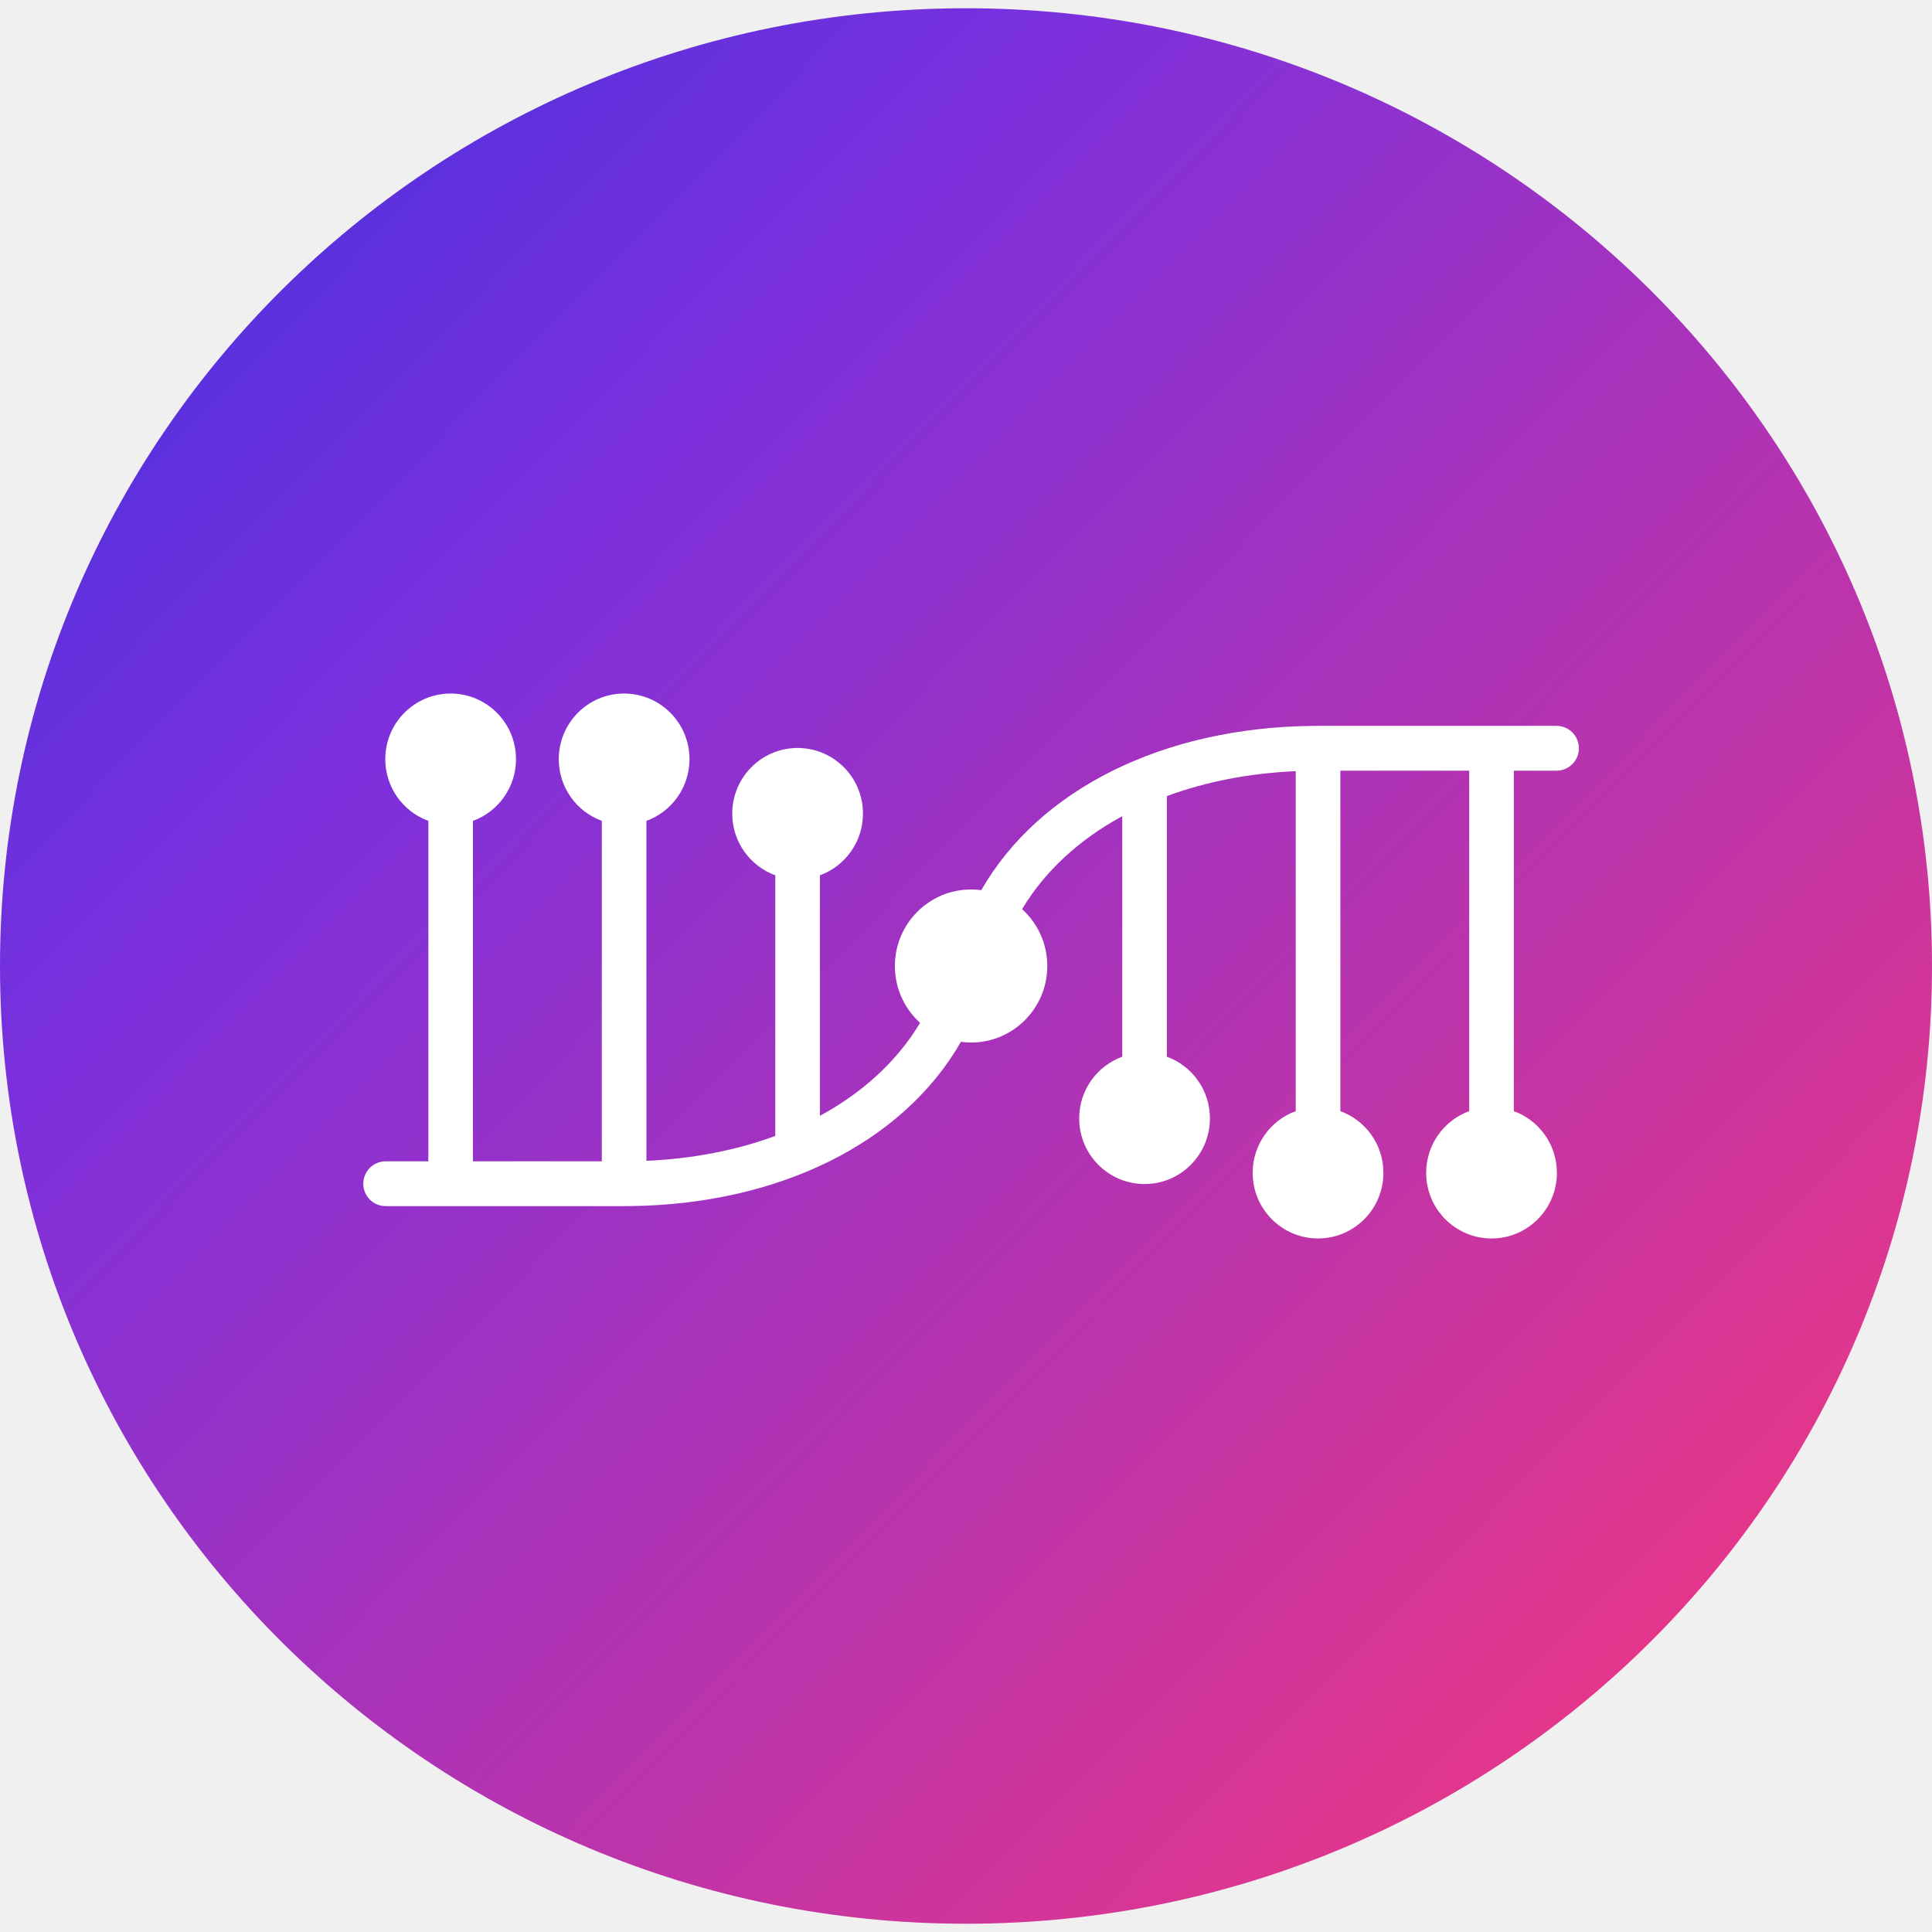
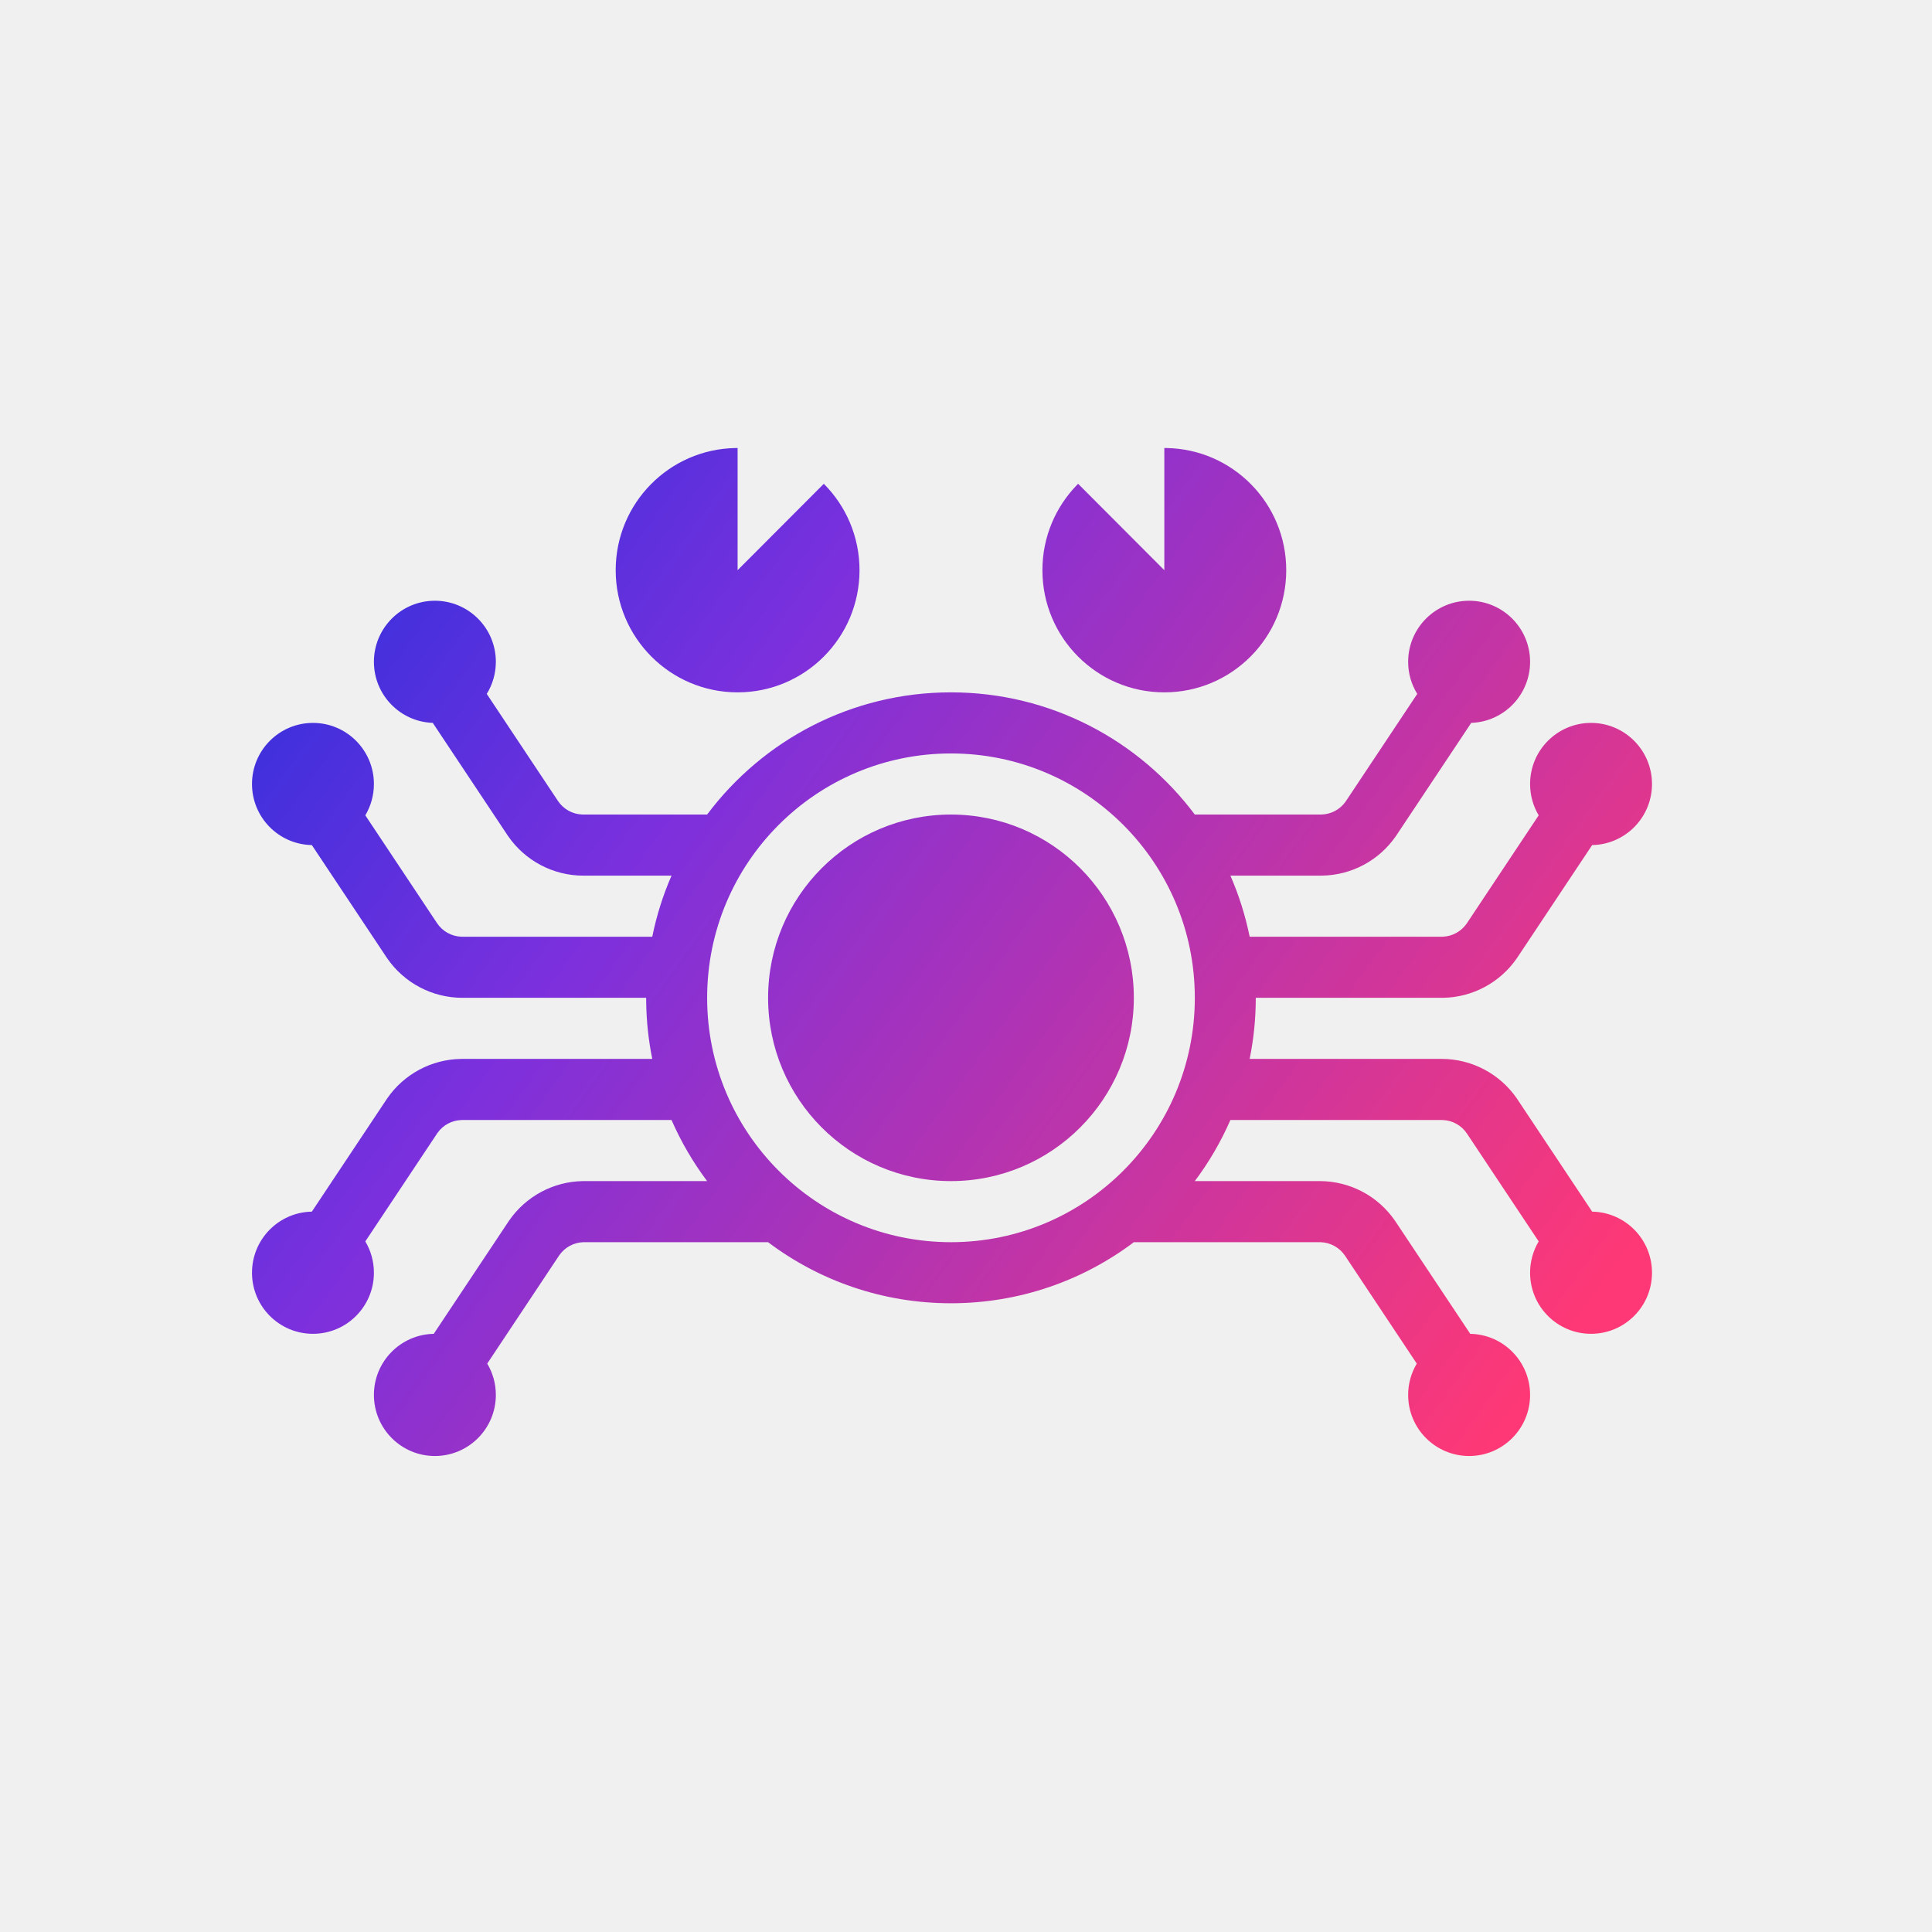
- <svg xmlns="http://www.w3.org/2000/svg" width="117px" height="117px" viewBox="0 0 117 117" version="1.1">
+ <svg xmlns="http://www.w3.org/2000/svg" width="69px" height="69px" viewBox="0 0 69 69" version="1.1">
  <defs>
-     <linearGradient x1="100%" y1="99.149%" x2="0%" y2="0.851%" id="linearGradient-1">
+     <linearGradient x1="100%" y1="75.92%" x2="0%" y2="24.08%" id="linearGradient-1">
      <stop stop-color="#FE3876" offset="0%" />
      <stop stop-color="#7C30DD" offset="71.445%" />
      <stop stop-color="#3A30DD" offset="100%" />
    </linearGradient>
  </defs>
-   <g id="组件" stroke="none" stroke-width="1" fill="none" fill-rule="evenodd">
-     <g id="编组" transform="translate(0, 0.5)">
-       <ellipse id="椭圆形" fill="url(#linearGradient-1)" cx="58.5" cy="58" rx="58.5" ry="58" />
-       <path d="M37.796,41.5 C39.982,41.5 41.755,43.279 41.755,45.474 C41.755,47.193 40.668,48.657 39.147,49.211 L39.147,69.799 C41.979,69.674 44.612,69.153 46.951,68.291 L46.951,52.507 C45.43,51.953 44.344,50.489 44.344,48.771 C44.344,46.576 46.116,44.796 48.302,44.796 C50.488,44.796 52.261,46.576 52.261,48.771 C52.261,50.489 51.174,51.953 49.653,52.507 L49.653,67.073 C52.254,65.661 54.338,63.751 55.72,61.443 C54.782,60.595 54.193,59.367 54.193,58 C54.193,55.441 56.259,53.366 58.808,53.366 C59.017,53.366 59.223,53.38 59.425,53.408 C62.94,47.271 70.477,43.555 79.47,43.461 L79.82,43.459 L94.265,43.459 C95.011,43.459 95.616,44.066 95.616,44.815 C95.616,45.537 95.054,46.128 94.345,46.169 L94.265,46.171 L91.676,46.171 L91.677,66.789 C93.198,67.343 94.284,68.807 94.284,70.526 C94.284,72.72 92.512,74.5 90.326,74.5 C88.14,74.5 86.367,72.72 86.367,70.526 C86.367,68.807 87.454,67.343 88.975,66.789 L88.975,46.171 L81.17,46.171 L81.171,66.789 C82.692,67.343 83.778,68.807 83.778,70.526 C83.778,72.72 82.006,74.5 79.82,74.5 C77.634,74.5 75.861,72.72 75.861,70.526 C75.861,68.807 76.948,67.343 78.469,66.789 L78.469,46.201 C75.637,46.326 73.004,46.847 70.665,47.709 L70.665,63.493 C72.186,64.047 73.272,65.511 73.272,67.229 C73.272,69.424 71.5,71.204 69.314,71.204 C67.128,71.204 65.355,69.424 65.355,67.229 C65.355,65.511 66.442,64.047 67.963,63.493 L67.963,48.927 C65.362,50.339 63.278,52.249 61.896,54.557 C62.834,55.405 63.423,56.633 63.423,58 C63.423,60.559 61.357,62.634 58.808,62.634 C58.599,62.634 58.393,62.62 58.191,62.592 C54.676,68.729 47.139,72.445 38.146,72.539 L37.796,72.541 L23.351,72.541 C22.605,72.541 22,71.934 22,71.185 C22,70.463 22.562,69.872 23.271,69.831 L23.351,69.829 L25.94,69.829 L25.94,49.211 C24.419,48.657 23.332,47.193 23.332,45.474 C23.332,43.279 25.104,41.5 27.29,41.5 C29.477,41.5 31.249,43.279 31.249,45.474 C31.249,47.193 30.162,48.657 28.642,49.211 L28.641,69.829 L36.445,69.829 L36.446,49.211 C34.925,48.657 33.838,47.193 33.838,45.474 C33.838,43.279 35.61,41.5 37.796,41.5 Z" id="路径" fill="#FFFFFF" />
+   <g id="页面-1" stroke="none" stroke-width="1" fill="none" fill-rule="evenodd">
+     <g id="编组-3">
+       <circle id="椭圆形" fill="" cx="34.112" cy="34.112" r="34.112" />
+       <path d="M52.469,21.455 C53.671,21.455 54.646,22.431 54.646,23.636 C54.646,24.816 53.712,25.777 52.544,25.817 L49.884,29.815 L49.855,29.858 C49.256,30.729 48.274,31.256 47.219,31.272 L47.167,31.273 L43.943,31.273 C44.245,31.965 44.477,32.696 44.631,33.454 L51.486,33.455 L51.521,33.454 C51.86,33.443 52.175,33.274 52.372,32.998 L52.392,32.969 L54.953,29.119 C54.758,28.792 54.646,28.409 54.646,28 C54.646,26.795 55.62,25.818 56.823,25.818 C58.025,25.818 59,26.795 59,28 C59,29.192 58.047,30.16 56.863,30.181 L54.203,34.179 L54.174,34.222 C53.575,35.092 52.593,35.619 51.538,35.636 L51.486,35.636 L44.849,35.636 C44.849,36.384 44.774,37.113 44.631,37.818 L51.486,37.818 C52.561,37.818 53.565,38.348 54.174,39.232 L54.203,39.276 L56.863,43.273 C58.047,43.294 59,44.263 59,45.455 C59,46.66 58.025,47.636 56.823,47.636 C55.62,47.636 54.646,46.66 54.646,45.455 C54.646,45.046 54.758,44.663 54.953,44.336 L52.392,40.486 C52.197,40.192 51.872,40.012 51.521,40.001 L51.486,40 L43.943,40 C43.603,40.779 43.175,41.511 42.672,42.182 L47.132,42.182 C48.207,42.182 49.211,42.711 49.82,43.596 L49.849,43.639 L52.509,47.637 C53.693,47.658 54.646,48.627 54.646,49.818 C54.646,51.023 53.671,52 52.469,52 C51.266,52 50.291,51.023 50.291,49.818 C50.291,49.409 50.404,49.027 50.599,48.7 L48.038,44.849 C47.842,44.556 47.518,44.376 47.167,44.364 L47.132,44.364 L40.495,44.364 C38.676,45.734 36.414,46.545 33.963,46.545 C31.512,46.545 29.25,45.734 27.431,44.364 L20.868,44.364 L20.833,44.364 C20.494,44.375 20.179,44.544 19.982,44.82 L19.962,44.849 L17.401,48.7 C17.596,49.027 17.709,49.409 17.709,49.818 C17.709,51.023 16.734,52 15.531,52 C14.329,52 13.354,51.023 13.354,49.818 C13.354,48.627 14.308,47.658 15.491,47.637 L18.151,43.639 L18.18,43.596 C18.779,42.726 19.761,42.199 20.816,42.182 L20.868,42.182 L25.254,42.182 C24.751,41.511 24.323,40.779 23.983,40 L16.514,40 L16.479,40.001 C16.14,40.012 15.825,40.18 15.628,40.457 L15.608,40.486 L13.047,44.336 C13.242,44.663 13.354,45.046 13.354,45.455 C13.354,46.66 12.38,47.636 11.177,47.636 C9.975,47.636 9,46.66 9,45.455 C9,44.263 9.953,43.294 11.137,43.273 L13.797,39.276 L13.826,39.232 C14.425,38.362 15.407,37.835 16.462,37.819 L16.514,37.818 L23.295,37.818 C23.161,37.155 23.086,36.469 23.078,35.768 L23.077,35.636 L16.514,35.636 C15.439,35.636 14.435,35.107 13.826,34.222 L13.797,34.179 L11.137,30.181 C9.953,30.16 9,29.192 9,28 C9,26.795 9.975,25.818 11.177,25.818 C12.38,25.818 13.354,26.795 13.354,28 C13.354,28.409 13.242,28.791 13.047,29.119 L15.608,32.969 C15.803,33.262 16.128,33.443 16.479,33.454 L16.514,33.455 L23.295,33.454 C23.449,32.696 23.681,31.965 23.983,31.273 L20.833,31.273 C19.759,31.273 18.754,30.743 18.145,29.858 L18.116,29.815 L15.456,25.817 C14.288,25.777 13.354,24.816 13.354,23.636 C13.354,22.431 14.329,21.455 15.531,21.455 C16.734,21.455 17.709,22.431 17.709,23.636 C17.709,24.057 17.59,24.449 17.384,24.782 L19.927,28.605 C20.123,28.899 20.447,29.079 20.798,29.09 L20.833,29.091 L25.254,29.091 C27.24,26.441 30.402,24.727 33.963,24.727 C37.524,24.727 40.686,26.441 42.672,29.091 L47.167,29.091 L47.202,29.09 C47.541,29.079 47.856,28.911 48.053,28.634 L48.073,28.605 L50.616,24.782 C50.41,24.449 50.291,24.057 50.291,23.636 C50.291,22.431 51.266,21.455 52.469,21.455 Z M33.963,26.909 C29.153,26.909 25.255,30.816 25.255,35.636 C25.255,40.456 29.153,44.364 33.963,44.364 C38.773,44.364 42.672,40.456 42.672,35.636 C42.672,30.816 38.773,26.909 33.963,26.909 Z M33.963,29.091 C37.57,29.091 40.494,32.021 40.494,35.636 C40.494,39.251 37.57,42.182 33.963,42.182 C30.356,42.182 27.432,39.251 27.432,35.636 C27.432,32.021 30.356,29.091 33.963,29.091 Z M41.583,16 L41.655,16.001 C44.027,16.039 45.937,17.978 45.937,20.364 C45.937,22.774 43.988,24.727 41.583,24.727 C39.178,24.727 37.229,22.774 37.229,20.364 C37.229,19.179 37.699,18.105 38.464,17.319 L38.504,17.278 L41.583,20.364 L41.583,16 Z M26.343,16 L26.343,20.364 L29.422,17.278 C30.21,18.068 30.697,19.159 30.697,20.364 C30.697,22.774 28.748,24.727 26.343,24.727 C23.938,24.727 21.989,22.774 21.989,20.364 C21.989,17.978 23.899,16.039 26.271,16.001 L26.343,16 Z" id="形状" fill="url(#linearGradient-1)" />
    </g>
  </g>
</svg>
